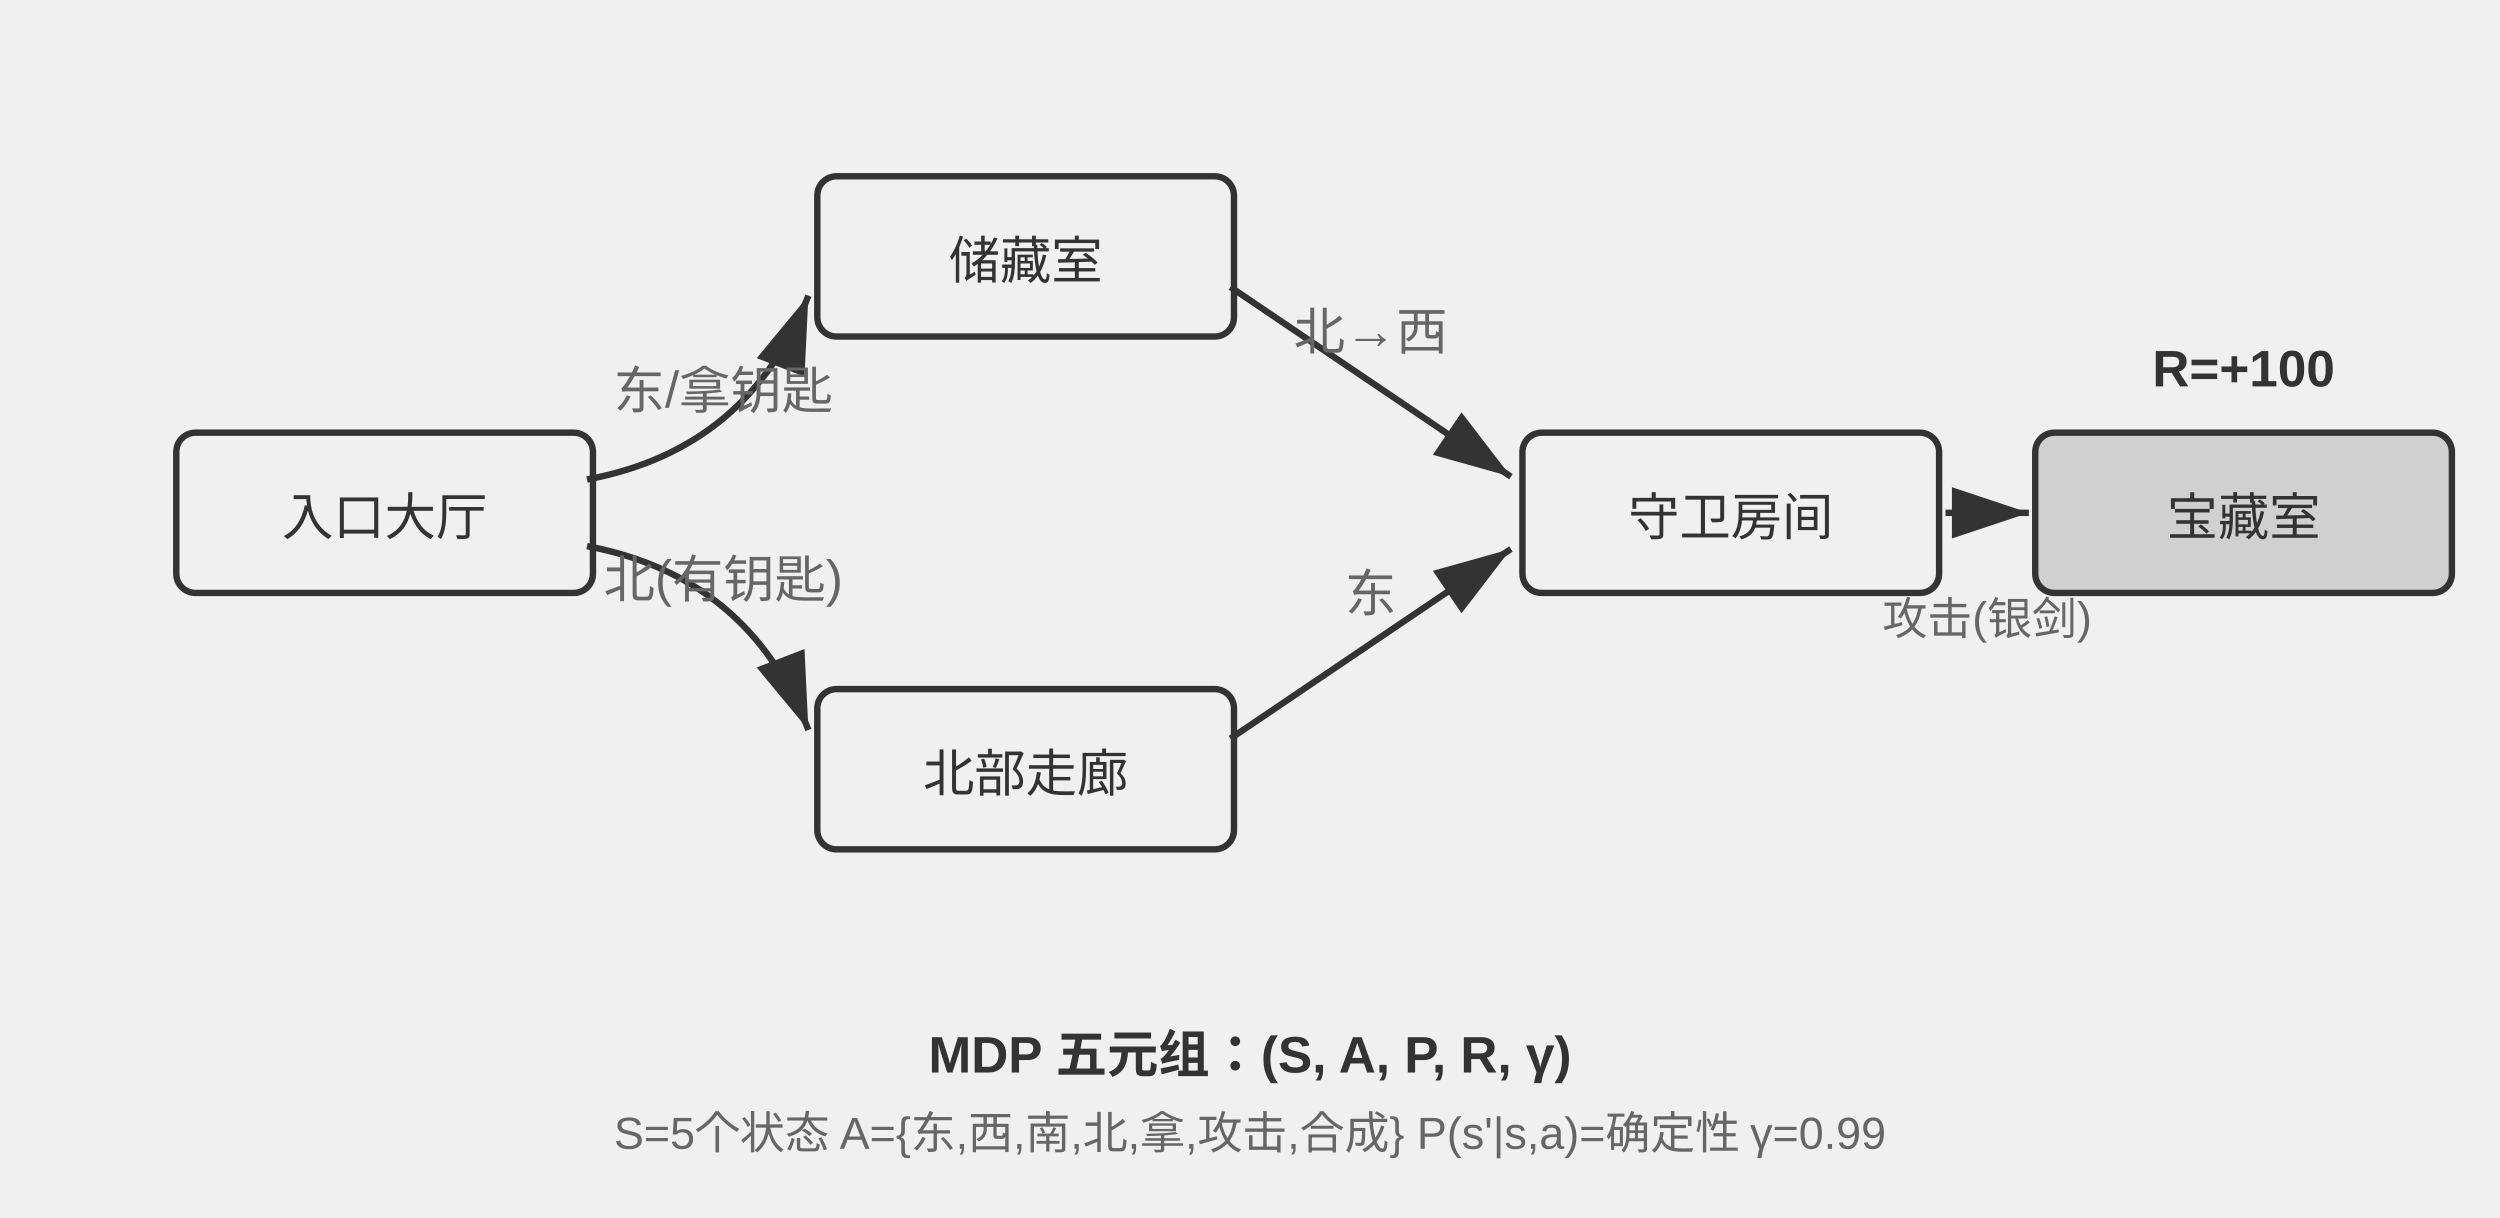
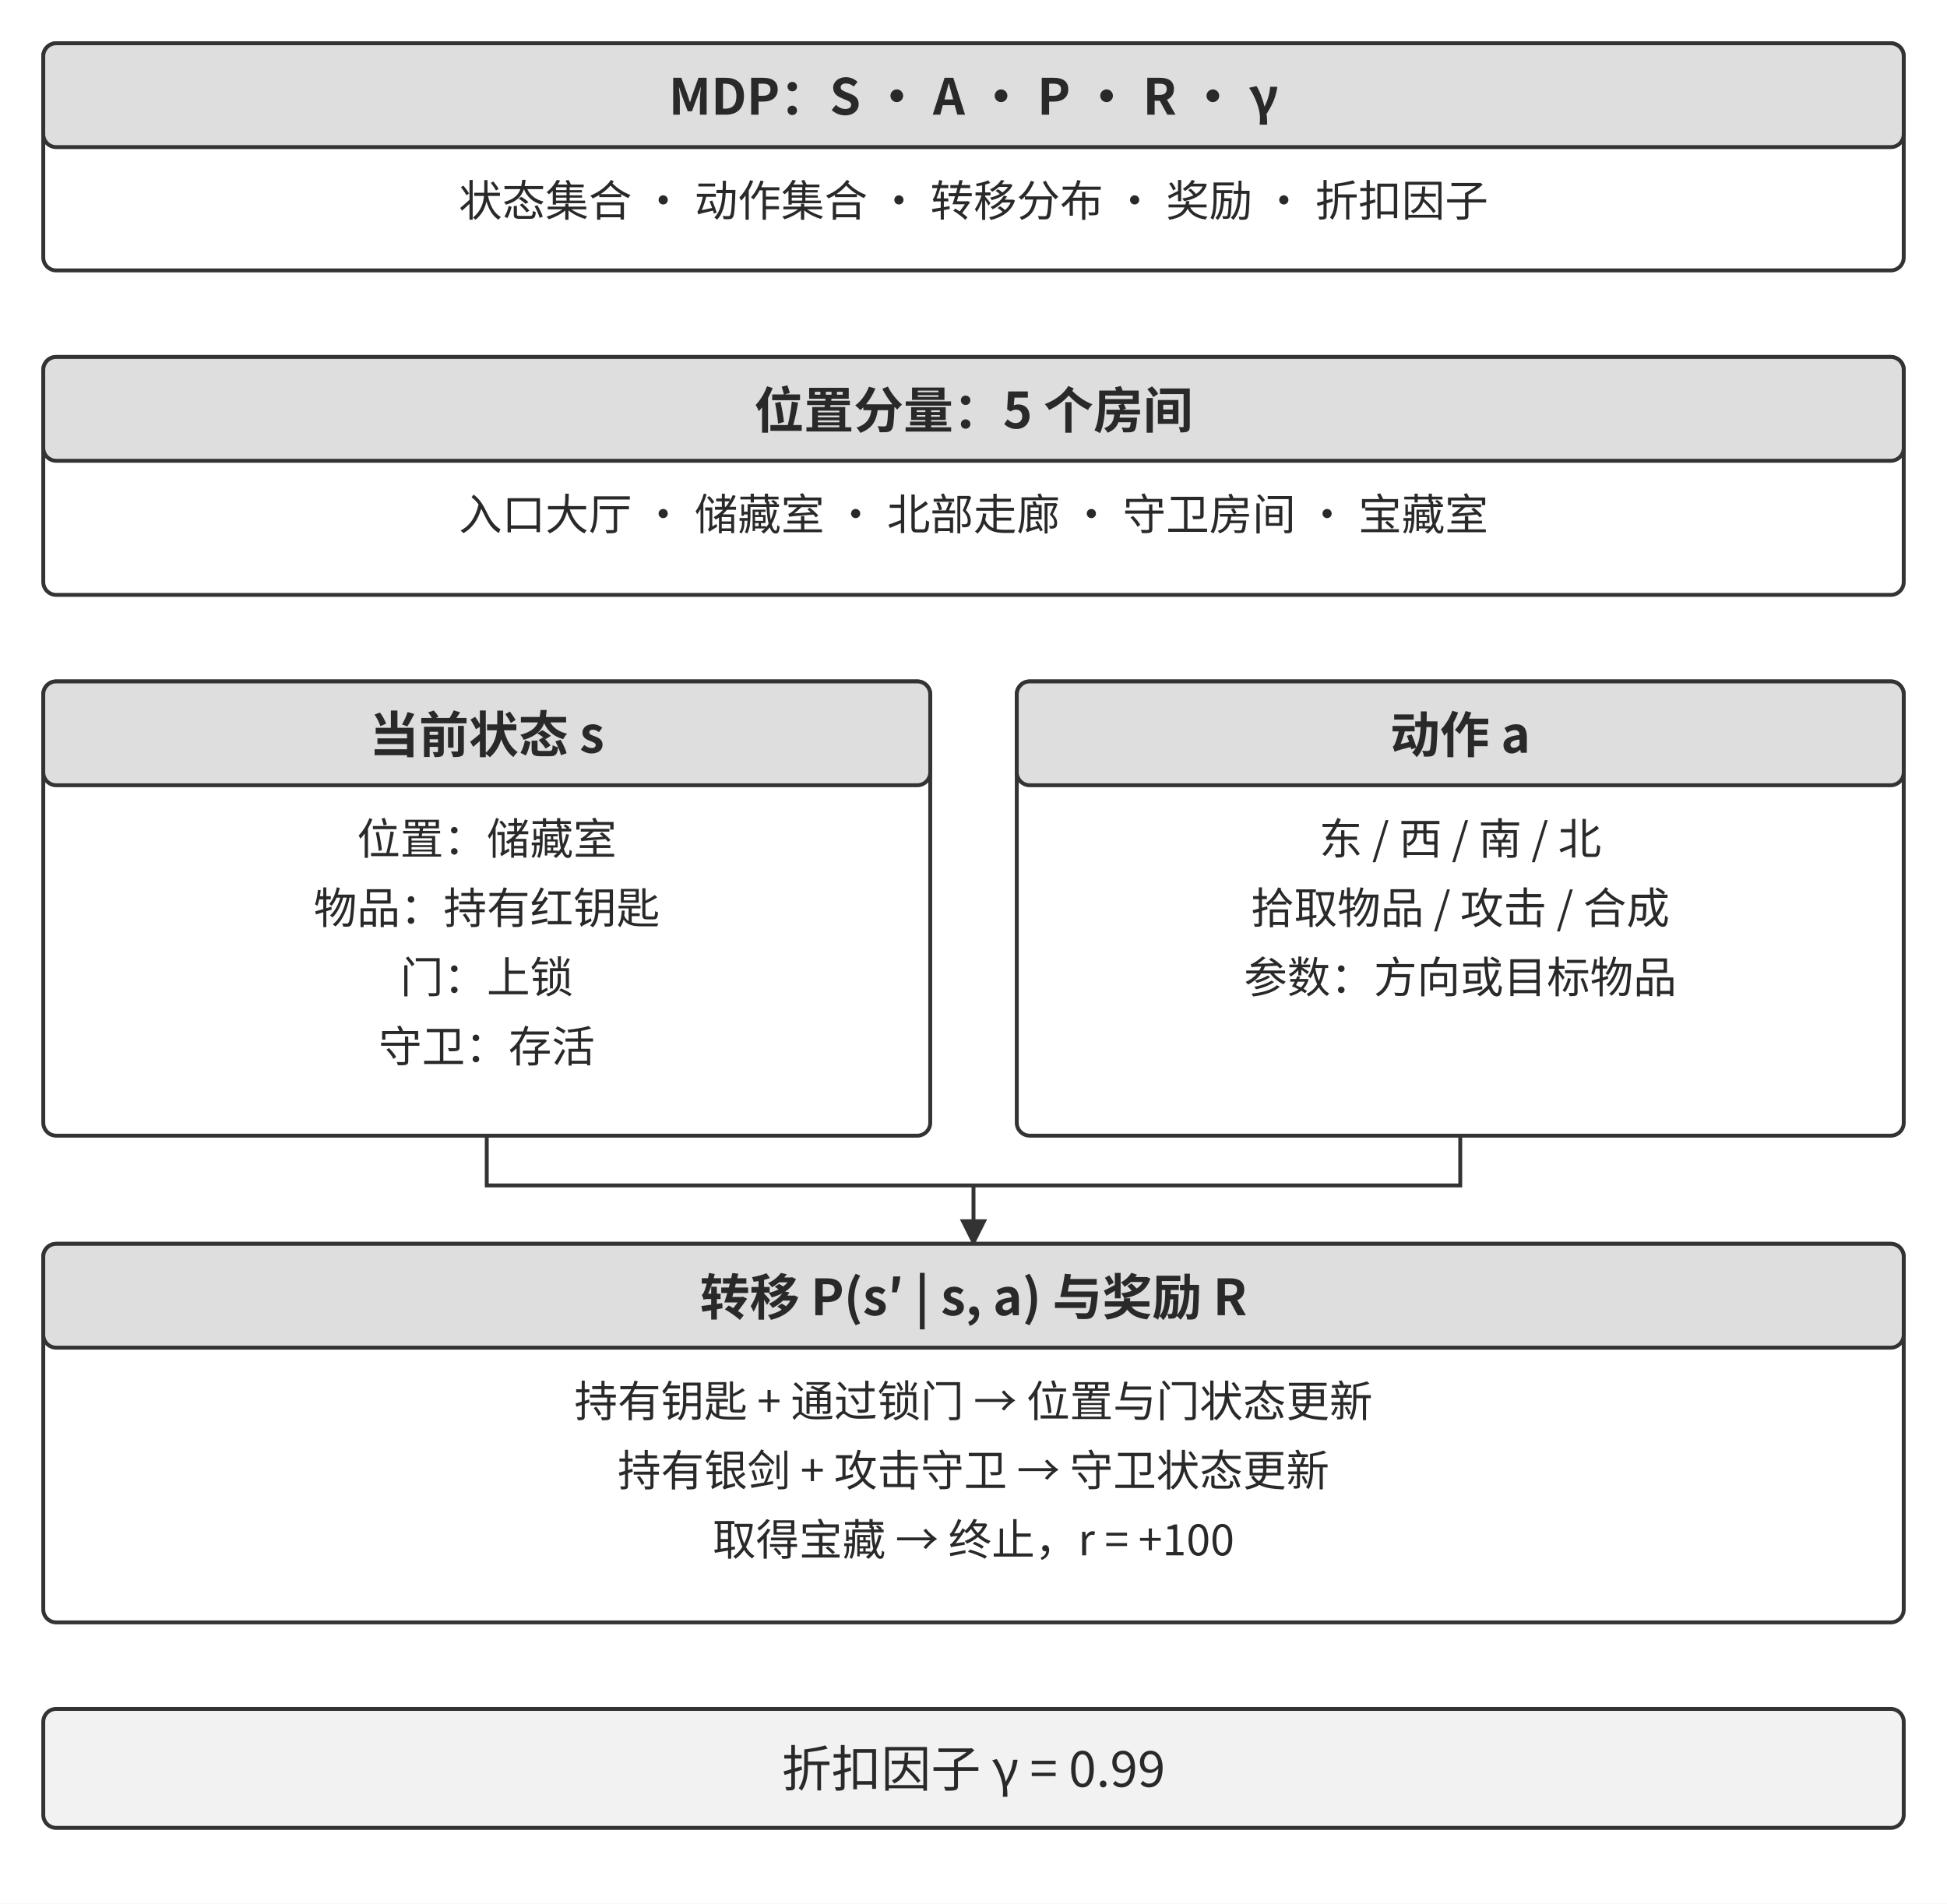
- <svg xmlns="http://www.w3.org/2000/svg" viewBox="0 40 780 380" width="780" height="380" style="background:#ffffff">
+ <svg xmlns="http://www.w3.org/2000/svg" width="150mm" height="146.67mm" viewBox="0 0 900 880" role="img" aria-labelledby="title desc">
  <defs>
-     <marker id="ah" markerWidth="12" markerHeight="8" refX="12" refY="4" orient="auto">
-       <polygon points="0 0, 12 4, 0 8" fill="#333333" />
-     </marker>
-     <marker id="ah-light" markerWidth="12" markerHeight="8" refX="12" refY="4" orient="auto">
-       <polygon points="0 0, 12 4, 0 8" fill="#999999" />
+     <marker id="arrow" viewBox="0 0 10 10" refX="9" refY="5" markerWidth="7" markerHeight="7" orient="auto-start-reverse">
+       <path d="M0 0 L10 5 L0 10 Z" fill="#333333" />
    </marker>
  </defs>
-   <rect x="55" y="175" width="130" height="50" rx="6" fill="#f0f0f0" stroke="#333333" stroke-width="2" />
-   <text x="120.0" y="200.0" font-family="Arial, 'Helvetica Neue', Helvetica, 'PingFang SC', 'Microsoft YaHei', sans-serif" font-size="16" fill="#333333" text-anchor="middle" dominant-baseline="central" font-weight="normal">入口大厅</text>
-   <rect x="255" y="95" width="130" height="50" rx="6" fill="#f0f0f0" stroke="#333333" stroke-width="2" />
-   <text x="320.0" y="120.0" font-family="Arial, 'Helvetica Neue', Helvetica, 'PingFang SC', 'Microsoft YaHei', sans-serif" font-size="16" fill="#333333" text-anchor="middle" dominant-baseline="central" font-weight="normal">储藏室</text>
-   <rect x="255" y="255" width="130" height="50" rx="6" fill="#f0f0f0" stroke="#333333" stroke-width="2" />
-   <text x="320.0" y="280.0" font-family="Arial, 'Helvetica Neue', Helvetica, 'PingFang SC', 'Microsoft YaHei', sans-serif" font-size="16" fill="#333333" text-anchor="middle" dominant-baseline="central" font-weight="normal">北部走廊</text>
-   <rect x="475" y="175" width="130" height="50" rx="6" fill="#f0f0f0" stroke="#333333" stroke-width="2" />
-   <text x="540.0" y="200.0" font-family="Arial, 'Helvetica Neue', Helvetica, 'PingFang SC', 'Microsoft YaHei', sans-serif" font-size="16" fill="#333333" text-anchor="middle" dominant-baseline="central" font-weight="normal">守卫房间</text>
-   <rect x="635" y="175" width="130" height="50" rx="6" fill="#d0d0d0" stroke="#333333" stroke-width="2" />
-   <text x="700.0" y="200.0" font-family="Arial, 'Helvetica Neue', Helvetica, 'PingFang SC', 'Microsoft YaHei', sans-serif" font-size="16" fill="#333333" text-anchor="middle" dominant-baseline="central" font-weight="normal">宝藏室</text>
-   <path d="M 183.136,189.601 Q 233.646,180.165 252.221,132.256" fill="none" stroke="#333333" stroke-width="2" marker-end="url(#ah)" />
-   <text x="225.663" y="160.547" font-family="Arial, 'Helvetica Neue', Helvetica, 'PingFang SC', 'Microsoft YaHei', sans-serif" font-size="16" fill="#666666" text-anchor="middle" dominant-baseline="central" font-weight="normal">东/拿钥匙</text>
-   <path d="M 183.136,210.399 Q 233.646,219.835 252.221,267.744" fill="none" stroke="#333333" stroke-width="2" marker-end="url(#ah)" />
-   <text x="225.663" y="219.453" font-family="Arial, 'Helvetica Neue', Helvetica, 'PingFang SC', 'Microsoft YaHei', sans-serif" font-size="16" fill="#666666" text-anchor="middle" dominant-baseline="central" font-weight="normal">北(有钥匙)</text>
-   <line x1="383.906" y1="129.569" x2="471.395" y2="188.722" stroke="#333333" stroke-width="2" marker-end="url(#ah)" />
-   <text x="427.651" y="149.146" font-family="Arial, 'Helvetica Neue', Helvetica, 'PingFang SC', 'Microsoft YaHei', sans-serif" font-size="16" fill="#666666" text-anchor="middle">北→西</text>
-   <line x1="383.906" y1="270.431" x2="471.395" y2="211.278" stroke="#333333" stroke-width="2" marker-end="url(#ah)" />
-   <text x="427.651" y="230.854" font-family="Arial, 'Helvetica Neue', Helvetica, 'PingFang SC', 'Microsoft YaHei', sans-serif" font-size="16" fill="#666666" text-anchor="middle">东</text>
-   <line x1="607" y1="200" x2="633" y2="200" stroke="#333333" stroke-width="2" marker-end="url(#ah)" />
-   <text x="620" y="238" font-family="Arial, 'Helvetica Neue', Helvetica, 'PingFang SC', 'Microsoft YaHei', sans-serif" font-size="14" fill="#666666" text-anchor="middle">攻击(银剑)</text>
-   <text x="700" y="155" font-family="Arial, 'Helvetica Neue', Helvetica, 'PingFang SC', 'Microsoft YaHei', sans-serif" font-size="16" fill="#333333" text-anchor="middle" dominant-baseline="central" font-weight="bold">R=+100</text>
-   <text x="390" y="365" font-family="Arial, 'Helvetica Neue', Helvetica, 'PingFang SC', 'Microsoft YaHei', sans-serif" font-size="16" fill="#333333" text-anchor="middle" dominant-baseline="central" font-weight="bold">MDP 五元组：(S, A, P, R, γ)</text>
-   <text x="390" y="390" font-family="Arial, 'Helvetica Neue', Helvetica, 'PingFang SC', 'Microsoft YaHei', sans-serif" font-size="14" fill="#666666" text-anchor="middle" dominant-baseline="central" font-weight="normal">S=5个状态  A={东,西,南,北,拿,攻击,合成}  P(s'|s,a)=确定性  γ=0.99</text>
+   <rect width="900" height="880" fill="#ffffff" />
+   <rect x="20" y="20" width="860" height="105" rx="6" fill="#ffffff" stroke="#333333" stroke-width="1.8" />
+   <rect x="20" y="20" width="860" height="48" rx="6" fill="#dedede" stroke="#333333" stroke-width="1.8" />
+   <text x="450.0" y="53" text-anchor="middle" font-family="Noto Sans CJK SC,Source Han Sans CN,Microsoft YaHei,sans-serif" font-size="23" font-weight="700" fill="#292929">MDP：S · A · P · R · γ</text>
+   <text x="450.0" y="100" text-anchor="middle" font-family="Noto Sans CJK SC,Source Han Sans CN,Microsoft YaHei,sans-serif" font-size="20" font-weight="400" fill="#292929">状态集合 · 动作集合 · 转移分布 · 奖励 · 折扣因子</text>
+   <rect x="20" y="165" width="860" height="110" rx="6" fill="#ffffff" stroke="#333333" stroke-width="1.8" />
+   <rect x="20" y="165" width="860" height="48" rx="6" fill="#dedede" stroke="#333333" stroke-width="1.8" />
+   <text x="450.0" y="198" text-anchor="middle" font-family="Noto Sans CJK SC,Source Han Sans CN,Microsoft YaHei,sans-serif" font-size="23" font-weight="700" fill="#292929">位置分量：5 个房间</text>
+   <text x="450.0" y="245" text-anchor="middle" font-family="Noto Sans CJK SC,Source Han Sans CN,Microsoft YaHei,sans-serif" font-size="20" font-weight="400" fill="#292929">入口大厅 · 储藏室 · 北部走廊 · 守卫房间 · 宝藏室</text>
+   <rect x="20" y="315" width="410" height="210" rx="6" fill="#ffffff" stroke="#333333" stroke-width="1.8" />
+   <rect x="20" y="315" width="410" height="48" rx="6" fill="#dedede" stroke="#333333" stroke-width="1.8" />
+   <text x="225.0" y="348" text-anchor="middle" font-family="Noto Sans CJK SC,Source Han Sans CN,Microsoft YaHei,sans-serif" font-size="23" font-weight="700" fill="#292929">当前状态 s</text>
+   <text x="225.0" y="395" text-anchor="middle" font-family="Noto Sans CJK SC,Source Han Sans CN,Microsoft YaHei,sans-serif" font-size="20" font-weight="400" fill="#292929">位置：储藏室</text>
+   <text x="225.0" y="427" text-anchor="middle" font-family="Noto Sans CJK SC,Source Han Sans CN,Microsoft YaHei,sans-serif" font-size="20" font-weight="400" fill="#292929">物品：持有红钥匙</text>
+   <text x="225.0" y="459" text-anchor="middle" font-family="Noto Sans CJK SC,Source Han Sans CN,Microsoft YaHei,sans-serif" font-size="20" font-weight="400" fill="#292929">门：上锁</text>
+   <text x="225.0" y="491" text-anchor="middle" font-family="Noto Sans CJK SC,Source Han Sans CN,Microsoft YaHei,sans-serif" font-size="20" font-weight="400" fill="#292929">守卫：存活</text>
+   <rect x="470" y="315" width="410" height="210" rx="6" fill="#ffffff" stroke="#333333" stroke-width="1.8" />
+   <rect x="470" y="315" width="410" height="48" rx="6" fill="#dedede" stroke="#333333" stroke-width="1.8" />
+   <text x="675.0" y="348" text-anchor="middle" font-family="Noto Sans CJK SC,Source Han Sans CN,Microsoft YaHei,sans-serif" font-size="23" font-weight="700" fill="#292929">动作 a</text>
+   <text x="675.0" y="395" text-anchor="middle" font-family="Noto Sans CJK SC,Source Han Sans CN,Microsoft YaHei,sans-serif" font-size="20" font-weight="400" fill="#292929">东 / 西 / 南 / 北</text>
+   <text x="675.0" y="427" text-anchor="middle" font-family="Noto Sans CJK SC,Source Han Sans CN,Microsoft YaHei,sans-serif" font-size="20" font-weight="400" fill="#292929">拾取物品 / 攻击 / 合成</text>
+   <text x="675.0" y="459" text-anchor="middle" font-family="Noto Sans CJK SC,Source Han Sans CN,Microsoft YaHei,sans-serif" font-size="20" font-weight="400" fill="#292929">参数：方向或目标物品</text>
+   <path d="M 225 525 L 225 548 L 675 548 L 675 525" fill="none" stroke="#333333" stroke-width="1.8" />
+   <path d="M 450 548 L 450 575" fill="none" stroke="#333333" stroke-width="1.8" marker-end="url(#arrow)" />
+   <rect x="20" y="575" width="860" height="175" rx="6" fill="#ffffff" stroke="#333333" stroke-width="1.8" />
+   <rect x="20" y="575" width="860" height="48" rx="6" fill="#dedede" stroke="#333333" stroke-width="1.8" />
+   <text x="450.0" y="608" text-anchor="middle" font-family="Noto Sans CJK SC,Source Han Sans CN,Microsoft YaHei,sans-serif" font-size="23" font-weight="700" fill="#292929">转移 P(s′ | s, a) 与奖励 R</text>
+   <text x="450.0" y="655" text-anchor="middle" font-family="Noto Sans CJK SC,Source Han Sans CN,Microsoft YaHei,sans-serif" font-size="20" font-weight="400" fill="#292929">持有钥匙 + 通过锁门 → 位置与门状态更新</text>
+   <text x="450.0" y="687" text-anchor="middle" font-family="Noto Sans CJK SC,Source Han Sans CN,Microsoft YaHei,sans-serif" font-size="20" font-weight="400" fill="#292929">持有银剑 + 攻击守卫 → 守卫状态更新</text>
+   <text x="450.0" y="719" text-anchor="middle" font-family="Noto Sans CJK SC,Source Han Sans CN,Microsoft YaHei,sans-serif" font-size="20" font-weight="400" fill="#292929">取得宝藏 → 终止，r = +100</text>
+   <rect x="20" y="790" width="860" height="55" rx="6" fill="#f2f2f2" stroke="#333333" stroke-width="1.8" />
+   <text x="450" y="826" text-anchor="middle" font-family="Noto Sans CJK SC,Source Han Sans CN,Microsoft YaHei,sans-serif" font-size="23" font-weight="400" fill="#292929">折扣因子 γ = 0.99</text>
</svg>
